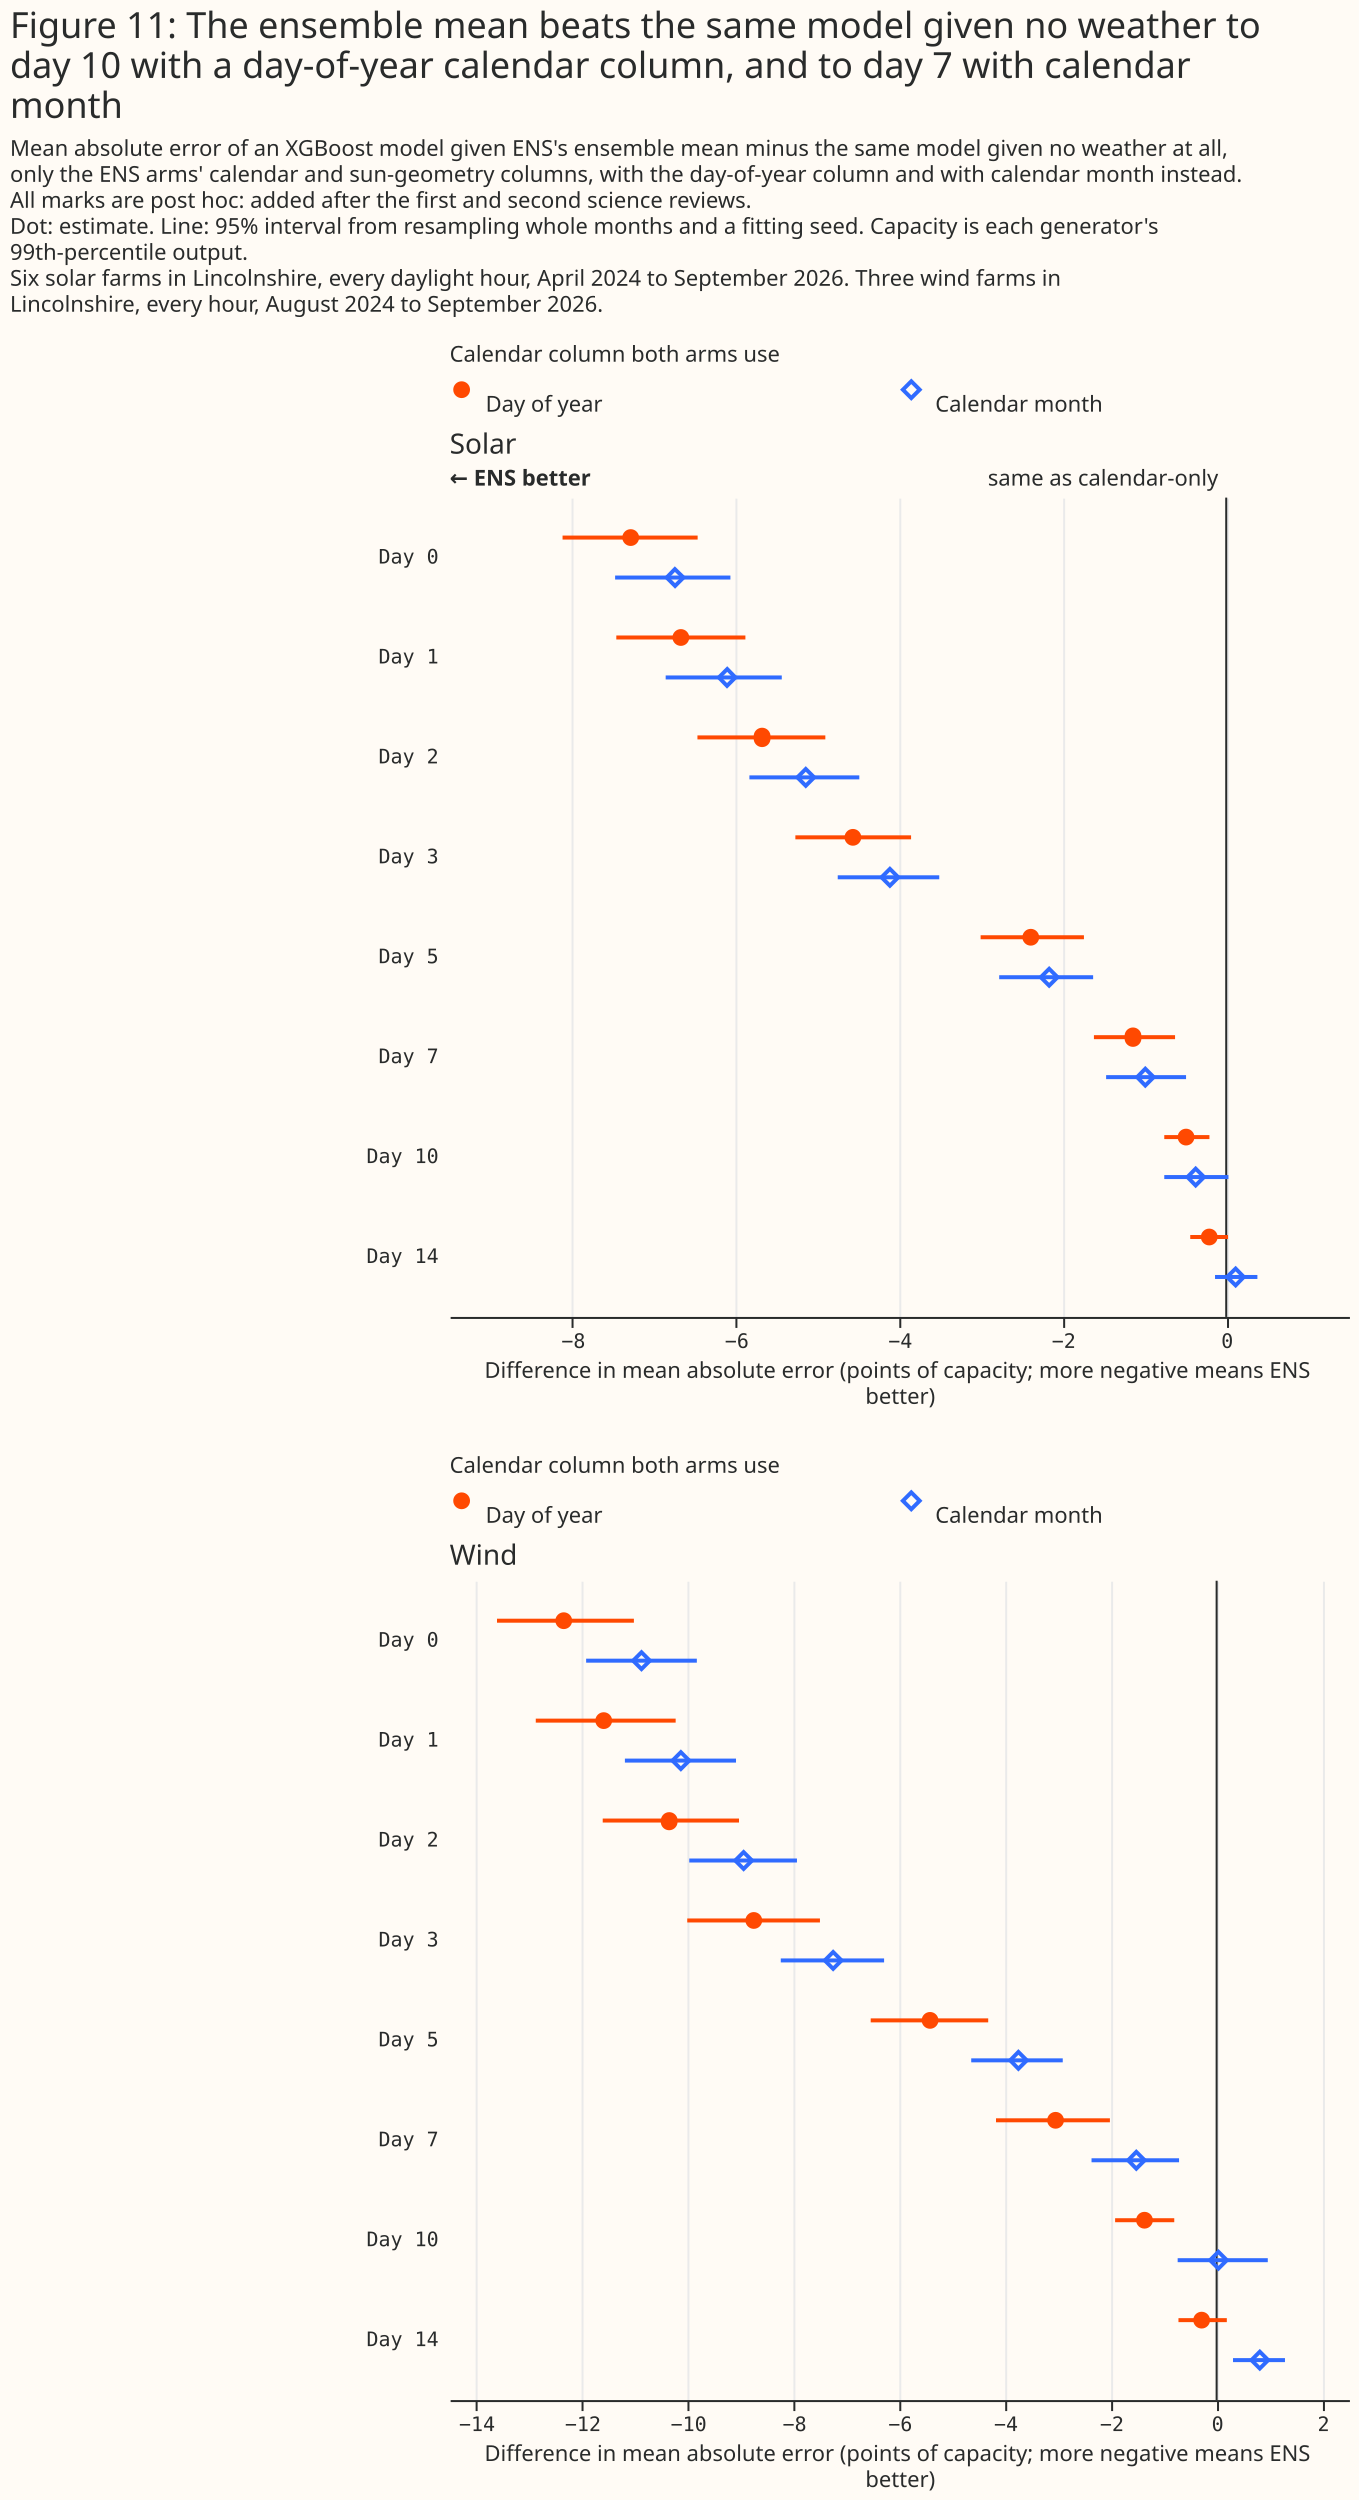
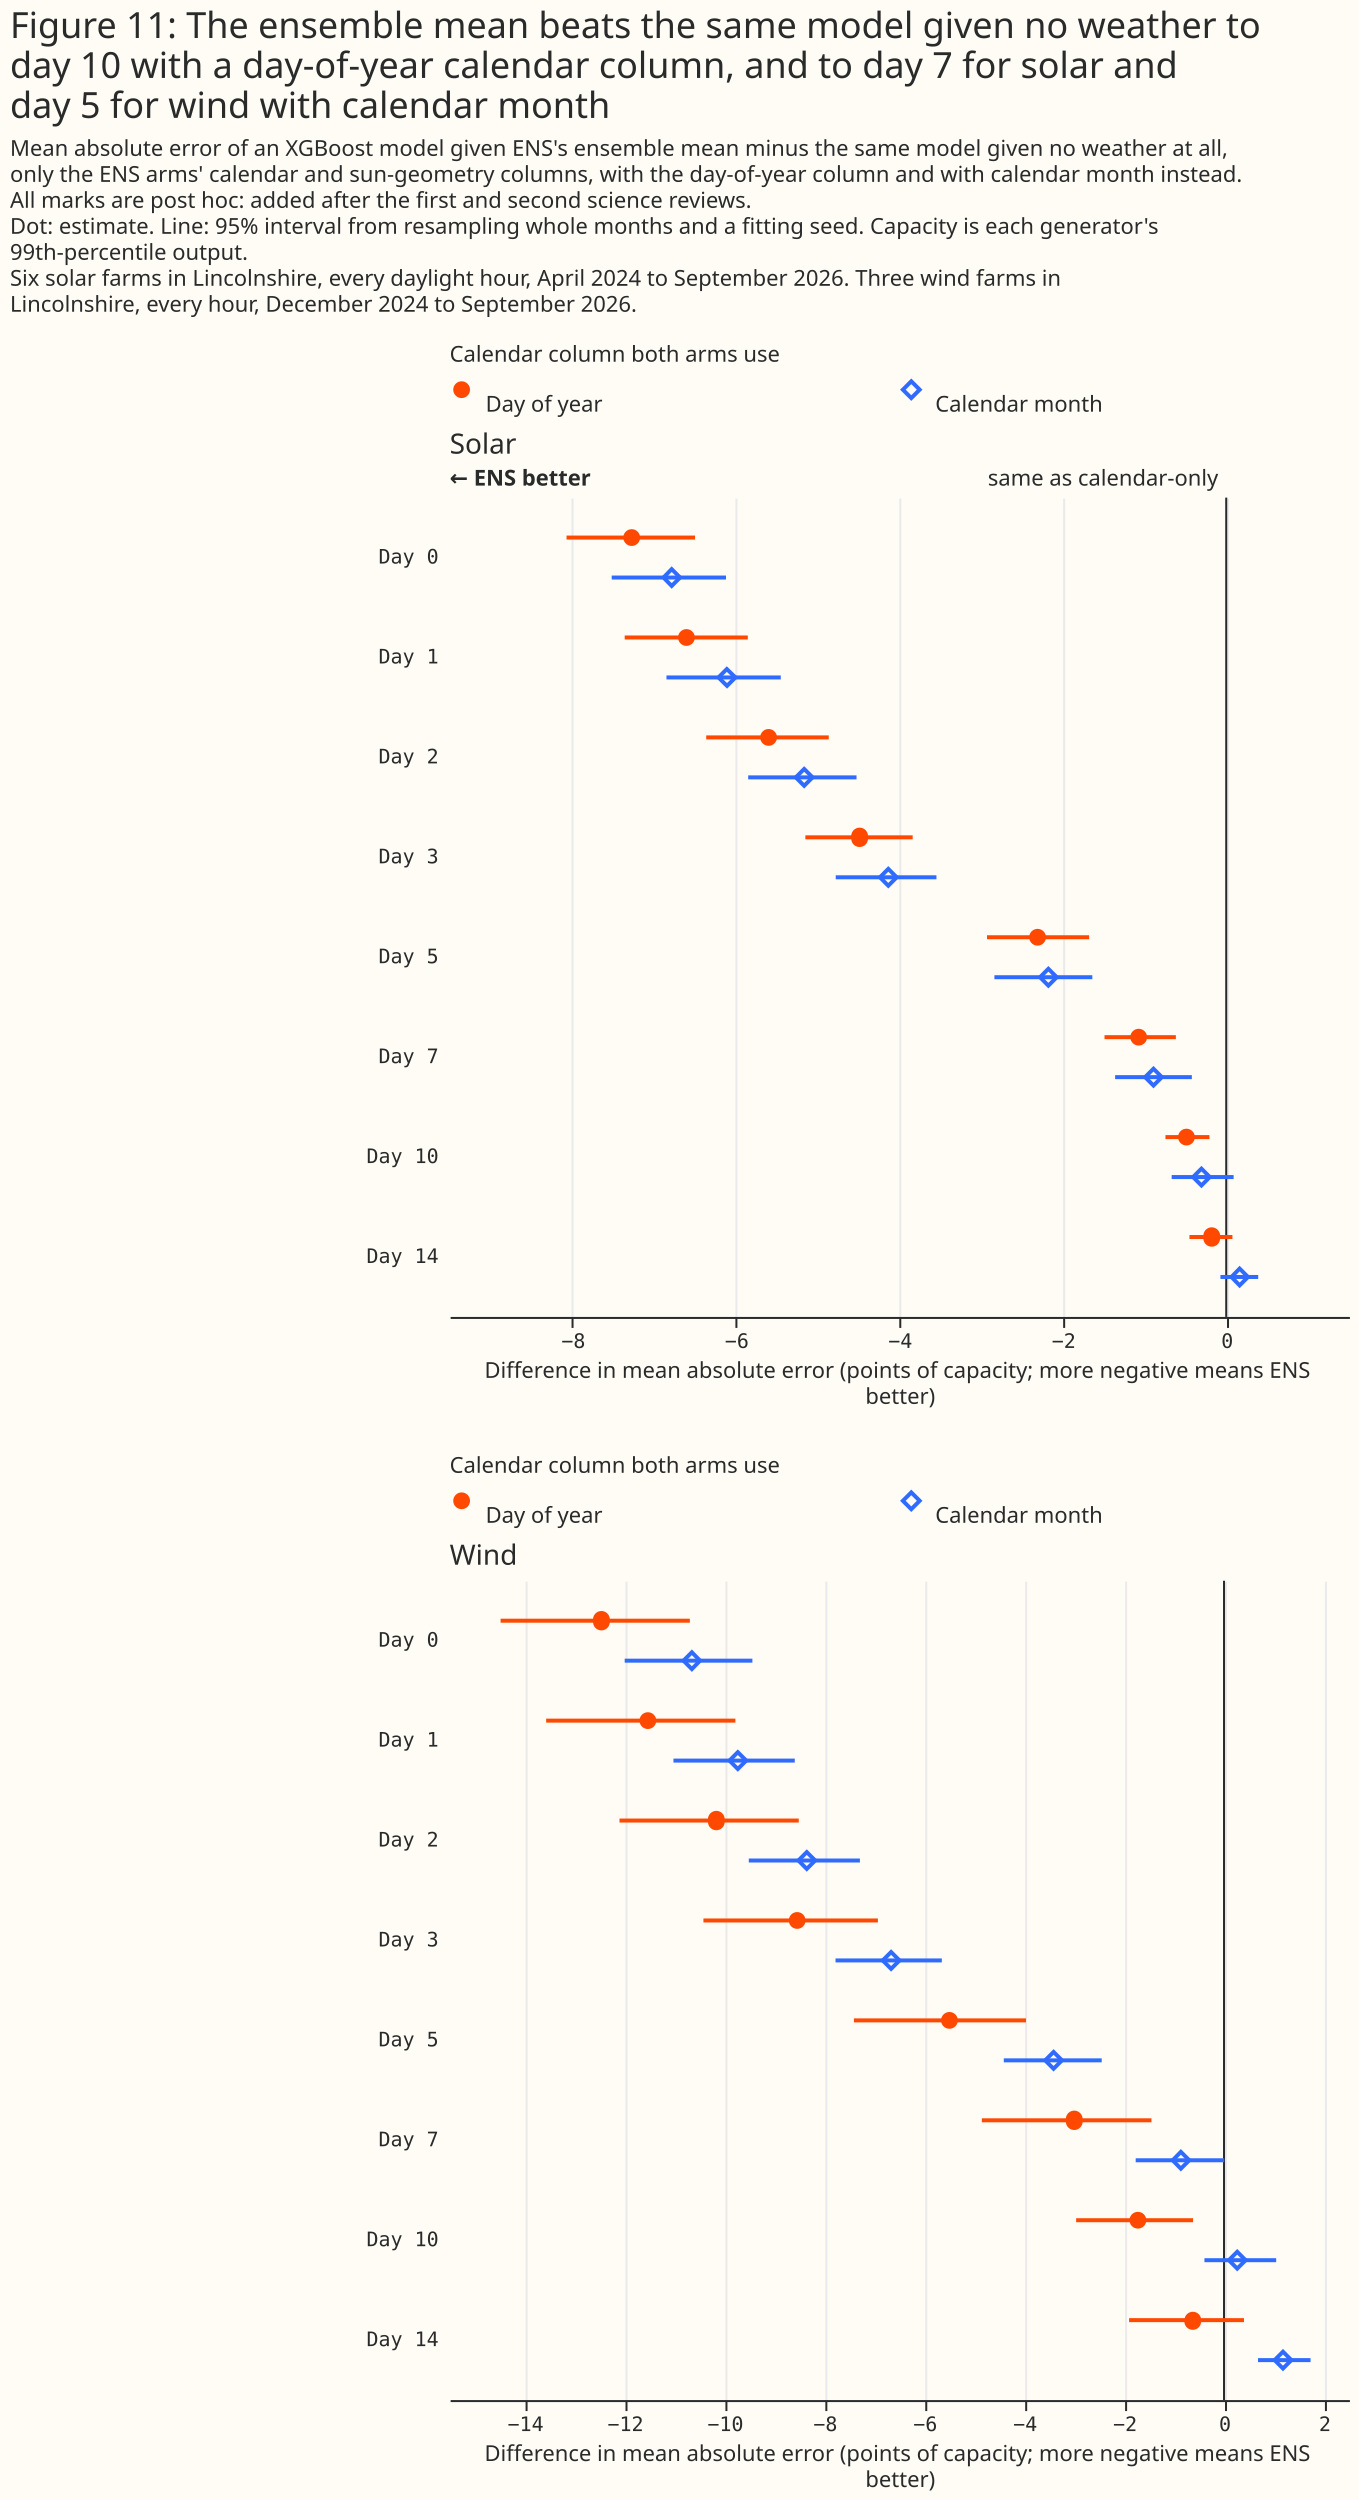
<svg xmlns="http://www.w3.org/2000/svg" width="680" height="1251" class="marks" viewBox="0 0 680 1251">
  <path fill="#fffbf5" d="M0 0h680v1251H0z" />
  <g fill="none" stroke-miterlimit="10" aria-roledescription="group mark container" class="mark-group role-frame root">
    <path d="M225 187h450z" aria-hidden="true" class="background" />
    <g aria-roledescription="group mark container" class="mark-group role-scope concat_0_group">
      <g aria-roledescription="group mark container" class="mark-group role-scope concat_0_concat_0_group">
        <path fill="#fffbf5" d="M225 187h450v16H225Z" aria-hidden="true" class="background" />
        <g aria-roledescription="symbol mark container" class="mark-symbol role-mark concat_0_concat_0_layer_0_marks">
          <path fill="#ff4901" d="M235.2 195a4.2 4.2 0 1 1-8.4 0 4.2 4.2 0 1 1 8.4 0" aria-label="x: 6; colour: #FF4901; shape: circle" aria-roledescription="point" />
        </g>
        <g aria-roledescription="symbol mark container" class="mark-symbol role-mark concat_0_concat_0_layer_1_marks">
          <path stroke="#306bff" stroke-width="2" d="m451.8 195 4.2-4.2 4.2 4.2-4.2 4.2Z" aria-label="x: 231; colour: #306BFF; shape: diamond" aria-roledescription="point" />
        </g>
        <g fill="#292b2b" aria-roledescription="text mark container" class="mark-text role-mark concat_0_concat_0_layer_2_marks" font-family="Matter XH, DM Sans, sans-serif" font-size="11">
          <text aria-label="x: 6; label: Day of year" aria-roledescription="text mark" transform="translate(243 206)">Day of year</text>
          <text aria-label="x: 231; label: Calendar month" aria-roledescription="text mark" transform="translate(468 206)">Calendar month</text>
        </g>
        <g class="mark-group role-title">
          <text fill="#292b2b" aria-label="Title text 'Calendar column both arms use'" aria-roledescription="title" class="mark-text role-title-text" font-family="Matter XH, DM Sans, sans-serif" font-size="11" pointer-events="none" transform="translate(225 181)">Calendar column both arms use</text>
        </g>
      </g>
      <g aria-roledescription="group mark container" class="mark-group role-scope concat_0_concat_1_group">
        <path fill="#fffbf5" d="M225 249h450v410H225Z" aria-hidden="true" class="background" />
        <g aria-hidden="true" class="mark-group role-axis">
          <path stroke="#eaeaea" d="M286.5 659.5v-410m82 410v-410m82 410v-410m82 410v-410m82 410v-410" class="mark-rule role-axis-grid" pointer-events="none" />
        </g>
        <g aria-label="X-axis titled 'Difference in mean absolute error (points of capacity; more negative means ENS better)' for a linear scale with values from −9.5 to 1.5" aria-roledescription="axis" class="mark-group role-axis" pointer-events="none">
          <path stroke="#292b2b" d="M286.5 659.5v5m82-5v5m82-5v5m82-5v5m82-5v5" class="mark-rule role-axis-tick" />
          <g fill="#292b2b" class="mark-text role-axis-label" font-family="Matter Semi Mono, Roboto Mono, monospace" font-size="10" text-anchor="middle">
            <text transform="translate(286.9 674.5)">−8</text>
            <text transform="translate(368.7 674.5)">−6</text>
            <text transform="translate(450.5 674.5)">−4</text>
            <text transform="translate(532.3 674.5)">−2</text>
            <text transform="translate(614.1 674.5)">0</text>
          </g>
          <path stroke="#292b2b" d="M225.5 659.5h450" class="mark-rule role-axis-domain" />
          <text fill="#292b2b" class="mark-text role-axis-title" font-family="Matter XH, DM Sans, sans-serif" font-size="11" text-anchor="middle" transform="translate(450.5 689.5)">
            <tspan>Difference in mean absolute error (points of capacity; more negative means ENS</tspan>
            <tspan x="0" dy="13">better)</tspan>
          </text>
        </g>
        <g aria-label="Y-axis for a discrete scale with 8 values: Day 0, Day 1, Day 2, Day 3, Day 5, ending with Day 14" aria-roledescription="axis" class="mark-group role-axis">
          <g fill="#292b2b" class="mark-text role-axis-label" font-family="Matter Semi Mono, Roboto Mono, monospace" font-size="10" pointer-events="none" text-anchor="end">
            <text transform="translate(219.5 282)">Day 0</text>
            <text transform="translate(219.5 332)">Day 1</text>
            <text transform="translate(219.5 382)">Day 2</text>
            <text transform="translate(219.5 432)">Day 3</text>
            <text transform="translate(219.5 482)">Day 5</text>
            <text transform="translate(219.5 532)">Day 7</text>
            <text transform="translate(219.5 582)">Day 10</text>
            <text transform="translate(219.5 632)">Day 14</text>
          </g>
        </g>
        <g aria-roledescription="rule mark container" class="mark-rule role-mark concat_0_concat_1_layer_0_marks">
          <path stroke="#292b2b" d="M613.6 249v410" aria-label="x: 0" aria-roledescription="rule mark" />
        </g>
        <g aria-roledescription="text mark container" class="mark-text role-mark concat_0_concat_1_layer_1_marks">
          <text fill="#292b2b" aria-label="x: 0" aria-roledescription="text mark" font-family="Matter XH, DM Sans, sans-serif" font-size="11" text-anchor="end" transform="translate(609.6 243)">same as calendar-only</text>
        </g>
        <g aria-roledescription="text mark container" class="mark-text role-mark concat_0_concat_1_layer_2_marks">
          <text fill="#292b2b" aria-label="x: −9.5" aria-roledescription="text mark" font-family="Matter XH, DM Sans, sans-serif" font-size="11" font-weight="bold" transform="translate(225 243)">← ENS better</text>
        </g>
        <g stroke-width="2" aria-hidden="true" class="mark-rule role-mark concat_0_concat_1_layer_3_marks" clip-path="url(#a)" transform="translate(225 249)">
-           <path stroke="#ff4901" d="M56.5 20h67.6M83.4 70H148m-24 50h64m-15 50h57.9m34.8 50h51.7m5 50H363m-5.4 50h22.6m-9.6 50h18.9" />
-           <path stroke="#306bff" d="M82.8 40h57.7m-32.4 50h58.1M150 140h55m-10.8 50H245m30 50h47m6.5 50h40m-10.9 50h32.1m-6.7 50h21.2" />
+           <path stroke="#ff4901" d="M58.5 20h64.3M87.6 70h61.6m-20.8 50h61.3M178 170h53.7m37.2 50H320m7.7 50h35.7m-5.2 50h22m-10 50h21.5" />
+           <path stroke="#306bff" d="M81.1 40h57.2m-29.8 50h57.2m-16.3 50h54.2m-10.4 50h50.4m29 50h49m11.4 50h38.4m-10.1 50h31m-6.6 50h18.9" />
        </g>
        <g fill="#ff4901" aria-hidden="true" class="mark-symbol role-mark concat_0_concat_1_layer_4_marks" clip-path="url(#b)" transform="translate(225 249)">
-           <path d="M94.8 20a4.2 4.2 0 1 1-8.4 0 4.2 4.2 0 1 1 8.4 0m25.1 50a4.2 4.2 0 1 1-8.4 0 4.2 4.2 0 1 1 8.4 0m40.6 50a4.2 4.2 0 1 1-8.3 0 4.2 4.2 0 1 1 8.3 0m45.5 50a4.2 4.2 0 1 1-8.4 0 4.2 4.2 0 1 1 8.4 0m89 50a4.2 4.2 0 1 1-8.4 0 4.2 4.2 0 1 1 8.4 0m51.1 50a4.2 4.2 0 1 1-8.3 0 4.2 4.2 0 1 1 8.3 0m26.6 50a4.2 4.2 0 1 1-8.4 0 4.2 4.2 0 1 1 8.4 0m11.6 50a4.2 4.2 0 1 1-8.4 0 4.2 4.2 0 1 1 8.4 0" />
+           <path d="M95.3 20a4.2 4.2 0 1 1-8.4 0 4.2 4.2 0 1 1 8.4 0m27.4 50a4.2 4.2 0 1 1-8.4 0 4.2 4.2 0 1 1 8.4 0m41.1 50a4.2 4.2 0 1 1-8.4 0 4.2 4.2 0 1 1 8.4 0m45.5 50a4.2 4.2 0 1 1-8.3 0 4.2 4.2 0 1 1 8.3 0m89.1 50a4.2 4.2 0 1 1-8.4 0 4.2 4.2 0 1 1 8.4 0m50.6 50a4.2 4.2 0 1 1-8.4 0 4.2 4.2 0 1 1 8.4 0m23.9 50a4.2 4.2 0 1 1-8.4 0 4.2 4.2 0 1 1 8.4 0m12.6 50a4.2 4.2 0 1 1-8.3 0 4.2 4.2 0 1 1 8.3 0" />
        </g>
        <g stroke="#306bff" stroke-width="2" aria-hidden="true" class="mark-symbol role-mark concat_0_concat_1_layer_5_marks" clip-path="url(#c)" transform="translate(225 249)">
-           <path d="m108.6 40 4.1-4.2L117 40l-4.2 4.2Zm26.1 50 4.2-4.2L143 90l-4.2 4.2Zm39.3 50 4.2-4.2 4.2 4.2-4.2 4.2Zm42.1 50 4.2-4.2 4.2 4.2-4.2 4.2Zm79.7 50 4.2-4.2 4.2 4.2-4.2 4.2Zm48.2 50 4.1-4.2 4.2 4.2-4.2 4.2Zm25.2 50 4.1-4.2 4.2 4.2-4.2 4.2Zm19.8 50 4.3-4.2 4.1 4.2-4.1 4.2Z" />
+           <path d="m107 40 4.1-4.2 4.2 4.2-4.2 4.2Zm27.5 50 4.2-4.2L143 90l-4.2 4.2Zm38.7 50 4.2-4.2 4.2 4.2-4.2 4.2Zm42.1 50 4.2-4.2 4.2 4.2-4.2 4.2Zm80.1 50 4.2-4.2 4.2 4.2-4.2 4.2Zm52.6 50 4.2-4.2 4.2 4.2-4.2 4.2Zm24 50 4.2-4.2 4.2 4.2-4.2 4.2Zm19.2 50 4.1-4.2 4.2 4.2-4.2 4.2Z" />
        </g>
        <g class="mark-group role-title">
          <text fill="#292b2b" aria-label="Title text 'Solar'" aria-roledescription="title" class="mark-text role-title-text" font-family="Matter XH, DM Sans, sans-serif" font-size="14" pointer-events="none" transform="translate(225 227)">Solar</text>
        </g>
      </g>
    </g>
    <g aria-roledescription="group mark container" class="mark-group role-scope concat_1_group">
      <g aria-roledescription="group mark container" class="mark-group role-scope concat_1_concat_0_group">
        <path fill="#fffbf5" d="M225 743h450v16H225Z" aria-hidden="true" class="background" />
        <g aria-roledescription="symbol mark container" class="mark-symbol role-mark concat_1_concat_0_layer_0_marks">
          <path fill="#ff4901" d="M235.2 751a4.2 4.2 0 1 1-8.4 0 4.2 4.2 0 1 1 8.4 0" aria-label="x: 6; colour: #FF4901; shape: circle" aria-roledescription="point" />
        </g>
        <g aria-roledescription="symbol mark container" class="mark-symbol role-mark concat_1_concat_0_layer_1_marks">
          <path stroke="#306bff" stroke-width="2" d="m451.8 751 4.2-4.2 4.2 4.2-4.2 4.2Z" aria-label="x: 231; colour: #306BFF; shape: diamond" aria-roledescription="point" />
        </g>
        <g fill="#292b2b" aria-roledescription="text mark container" class="mark-text role-mark concat_1_concat_0_layer_2_marks" font-family="Matter XH, DM Sans, sans-serif" font-size="11">
          <text aria-label="x: 6; label: Day of year" aria-roledescription="text mark" transform="translate(243 762)">Day of year</text>
          <text aria-label="x: 231; label: Calendar month" aria-roledescription="text mark" transform="translate(468 762)">Calendar month</text>
        </g>
        <g class="mark-group role-title">
          <text fill="#292b2b" aria-label="Title text 'Calendar column both arms use'" aria-roledescription="title" class="mark-text role-title-text" font-family="Matter XH, DM Sans, sans-serif" font-size="11" pointer-events="none" transform="translate(225 737)">Calendar column both arms use</text>
        </g>
      </g>
      <g aria-roledescription="group mark container" class="mark-group role-scope concat_1_concat_1_group">
        <path fill="#fffbf5" d="M225 791h450v410H225Z" aria-hidden="true" class="background" />
        <g aria-hidden="true" class="mark-group role-axis">
-           <path stroke="#eaeaea" d="M238.5 1201.5v-410m53 410v-410m53 410v-410m53 410v-410m53 410v-410m53 410v-410m53 410v-410m53 410v-410m53 410v-410" class="mark-rule role-axis-grid" pointer-events="none" />
+           <path stroke="#eaeaea" d="M263.5 1201.5v-410m50 410v-410m50 410v-410m50 410v-410m50 410v-410m50 410v-410m50 410v-410m50 410v-410m50 410v-410" class="mark-rule role-axis-grid" pointer-events="none" />
        </g>
-         <g aria-label="X-axis titled 'Difference in mean absolute error (points of capacity; more negative means ENS better)' for a linear scale with values from −14.5 to 2.5" aria-roledescription="axis" class="mark-group role-axis" pointer-events="none">
-           <path stroke="#292b2b" d="M238.5 1201.5v5m53-5v5m53-5v5m53-5v5m53-5v5m53-5v5m53-5v5m53-5v5m53-5v5" class="mark-rule role-axis-tick" />
+         <g aria-label="X-axis titled 'Difference in mean absolute error (points of capacity; more negative means ENS better)' for a linear scale with values from −15.5 to 2.5" aria-roledescription="axis" class="mark-group role-axis" pointer-events="none">
+           <path stroke="#292b2b" d="M263.5 1201.5v5m50-5v5m50-5v5m50-5v5m50-5v5m50-5v5m50-5v5m50-5v5m50-5v5" class="mark-rule role-axis-tick" />
          <g fill="#292b2b" class="mark-text role-axis-label" font-family="Matter Semi Mono, Roboto Mono, monospace" font-size="10" text-anchor="middle">
-             <text transform="translate(238.7 1216.5)">−14</text>
-             <text transform="translate(291.7 1216.5)">−12</text>
-             <text transform="translate(344.6 1216.5)">−10</text>
-             <text transform="translate(397.6 1216.5)">−8</text>
-             <text transform="translate(450.5 1216.5)">−6</text>
-             <text transform="translate(503.4 1216.5)">−4</text>
-             <text transform="translate(556.4 1216.5)">−2</text>
-             <text transform="translate(609.3 1216.5)">0</text>
-             <text transform="translate(662.3 1216.5)">2</text>
+             <text transform="translate(263 1216.5)">−14</text>
+             <text transform="translate(313 1216.5)">−12</text>
+             <text transform="translate(363 1216.5)">−10</text>
+             <text transform="translate(413 1216.5)">−8</text>
+             <text transform="translate(463 1216.5)">−6</text>
+             <text transform="translate(513 1216.5)">−4</text>
+             <text transform="translate(563 1216.5)">−2</text>
+             <text transform="translate(613 1216.5)">0</text>
+             <text transform="translate(663 1216.5)">2</text>
          </g>
          <path stroke="#292b2b" d="M225.5 1201.5h450" class="mark-rule role-axis-domain" />
          <text fill="#292b2b" class="mark-text role-axis-title" font-family="Matter XH, DM Sans, sans-serif" font-size="11" text-anchor="middle" transform="translate(450.5 1231.5)">
            <tspan>Difference in mean absolute error (points of capacity; more negative means ENS</tspan>
            <tspan x="0" dy="13">better)</tspan>
          </text>
        </g>
        <g aria-label="Y-axis for a discrete scale with 8 values: Day 0, Day 1, Day 2, Day 3, Day 5, ending with Day 14" aria-roledescription="axis" class="mark-group role-axis">
          <g fill="#292b2b" class="mark-text role-axis-label" font-family="Matter Semi Mono, Roboto Mono, monospace" font-size="10" pointer-events="none" text-anchor="end">
            <text transform="translate(219.5 824)">Day 0</text>
            <text transform="translate(219.5 874)">Day 1</text>
            <text transform="translate(219.5 924)">Day 2</text>
            <text transform="translate(219.5 974)">Day 3</text>
            <text transform="translate(219.5 1024)">Day 5</text>
            <text transform="translate(219.5 1074)">Day 7</text>
            <text transform="translate(219.5 1124)">Day 10</text>
            <text transform="translate(219.5 1174)">Day 14</text>
          </g>
        </g>
        <g aria-roledescription="rule mark container" class="mark-rule role-mark concat_1_concat_1_layer_0_marks">
-           <path stroke="#292b2b" d="M608.8 791v410" aria-label="x: 0" aria-roledescription="rule mark" />
+           <path stroke="#292b2b" d="M612.5 791v410" aria-label="x: 0" aria-roledescription="rule mark" />
        </g>
        <g stroke-width="2" aria-hidden="true" class="mark-rule role-mark concat_1_concat_1_layer_1_marks" clip-path="url(#d)" transform="translate(225 791)">
-           <path stroke="#ff4901" d="M23.7 20h68.5M43.1 70h70m-36.5 50h68.2m-25.9 50h66.4m25.4 50h58.8m3.9 50h57m2.6 50h29.6m2.1 50h24.2" />
-           <path stroke="#306bff" d="M68.3 40h55.4m-36 50h55.6m-23.4 50h53.9m-8.1 50h51.7m43.6 50h45.8m14.4 50H365m-.7 50h45.1M392 390h26" />
+           <path stroke="#ff4901" d="M25.5 20h94.7M48.3 70H143m-58 50h89.7M127 170h87.3m-12 50h86.1m-22.1 50h84.9m-37.7 50H372m-32 50h57.5" />
+           <path stroke="#306bff" d="M87.6 40h63.9M112 90h60.7m-23 50h55.6m-12.2 50h53.2m31 50h49m17 50h44.3m-9.9 50h35.9m-9.1 50h26.3" />
        </g>
        <g fill="#ff4901" aria-hidden="true" class="mark-symbol role-mark concat_1_concat_1_layer_2_marks" clip-path="url(#e)" transform="translate(225 791)">
-           <path d="M61.3 20a4.2 4.2 0 1 1-8.4 0 4.2 4.2 0 1 1 8.4 0m20 50a4.2 4.2 0 1 1-8.4 0 4.2 4.2 0 1 1 8.4 0m32.7 50a4.2 4.2 0 1 1-8.3 0 4.2 4.2 0 1 1 8.4 0m42.3 50a4.2 4.2 0 1 1-8.4 0 4.2 4.2 0 1 1 8.4 0m88.2 50a4.2 4.2 0 1 1-8.4 0 4.2 4.2 0 1 1 8.4 0m62.8 50a4.2 4.2 0 1 1-8.4 0 4.2 4.2 0 1 1 8.4 0m44.5 50a4.2 4.2 0 1 1-8.4 0 4.2 4.2 0 1 1 8.4 0m28.6 50a4.2 4.2 0 1 1-8.4 0 4.2 4.2 0 1 1 8.4 0" />
+           <path d="M80.1 20a4.2 4.2 0 1 1-8.3 0 4.2 4.2 0 1 1 8.3 0m23.3 50a4.2 4.2 0 1 1-8.4 0 4.2 4.2 0 1 1 8.4 0m34.2 50a4.2 4.2 0 1 1-8.3 0 4.2 4.2 0 1 1 8.3 0m40.5 50a4.2 4.2 0 1 1-8.4 0 4.2 4.2 0 1 1 8.4 0m76.2 50a4.2 4.2 0 1 1-8.4 0 4.2 4.2 0 1 1 8.4 0m62.4 50a4.2 4.2 0 1 1-8.3 0 4.2 4.2 0 1 1 8.3 0m31.9 50a4.2 4.2 0 1 1-8.4 0 4.2 4.2 0 1 1 8.4 0m27.4 50a4.2 4.2 0 1 1-8.3 0 4.2 4.2 0 1 1 8.4 0" />
        </g>
        <g stroke="#306bff" stroke-width="2" aria-hidden="true" class="mark-symbol role-mark concat_1_concat_1_layer_3_marks" clip-path="url(#f)" transform="translate(225 791)">
-           <path d="m91.8 40 4.2-4.2 4.2 4.2-4.2 4.2Zm19.7 50 4.2-4.2 4.2 4.2-4.2 4.2Zm31.4 50 4.2-4.2 4.2 4.2-4.2 4.2Zm44.8 50 4.2-4.2 4.2 4.2-4.2 4.2Zm92.8 50 4.1-4.2 4.2 4.2-4.2 4.2Zm59 50 4.1-4.2 4.2 4.2-4.2 4.2Zm41 50 4.2-4.2 4.2 4.2-4.2 4.2Zm20.7 50 4.2-4.2 4.2 4.2-4.2 4.2Z" />
+           <path d="m117 40 4.2-4.2 4.1 4.2-4.1 4.2Zm23 50 4.2-4.2 4.2 4.2-4.2 4.2Zm34.5 50 4.2-4.2 4.2 4.2-4.2 4.2Zm42.2 50 4.2-4.2 4.2 4.2-4.2 4.2Zm81.3 50 4.2-4.2 4.2 4.2-4.2 4.2Zm63.8 50 4.1-4.2 4.2 4.2-4.2 4.2Zm28.1 50 4.2-4.2 4.2 4.2-4.2 4.2Zm22.9 50 4.2-4.2 4.2 4.2-4.2 4.2Z" />
        </g>
        <g class="mark-group role-title">
          <text fill="#292b2b" aria-label="Title text 'Wind'" aria-roledescription="title" class="mark-text role-title-text" font-family="Matter XH, DM Sans, sans-serif" font-size="14" pointer-events="none" transform="translate(225 783)">Wind</text>
        </g>
      </g>
    </g>
    <g fill="#292b2b" class="mark-group role-title" font-family="Matter XH, DM Sans, sans-serif" pointer-events="none">
-       <text aria-label="Title text 'Figure 11: The ensemble mean beats the same model given no weather to day 10 with a day-of-year calendar column, and to day 7 with calendar month'" aria-roledescription="title" class="mark-text role-title-text" font-size="18" transform="translate(5 19)">
+       <text aria-label="Title text 'Figure 11: The ensemble mean beats the same model given no weather to day 10 with a day-of-year calendar column, and to day 7 for solar and day 5 for wind with calendar month'" aria-roledescription="title" class="mark-text role-title-text" font-size="18" transform="translate(5 19)">
        <tspan>Figure 11: The ensemble mean beats the same model given no weather to</tspan>
-         <tspan x="0" dy="20">day 10 with a day-of-year calendar column, and to day 7 with calendar</tspan>
-         <tspan x="0" dy="20">month</tspan>
+         <tspan x="0" dy="20">day 10 with a day-of-year calendar column, and to day 7 for solar and</tspan>
+         <tspan x="0" dy="20">day 5 for wind with calendar month</tspan>
      </text>
-       <text aria-label="Subtitle text 'Mean absolute error of an XGBoost model given ENS's ensemble mean minus the same model given no weather at all, only the ENS arms' calendar and sun-geometry columns, with the day-of-year column and with calendar month instead. All marks are post hoc: added after the first and second science reviews. Dot: estimate. Line: 95% interval from resampling whole months and a fitting seed. Capacity is each generator's 99th-percentile output. Six solar farms in Lincolnshire, every daylight hour, April 2024 to September 2026. Three wind farms in Lincolnshire, every hour, August 2024 to September 2026.'" aria-roledescription="subtitle" class="mark-text role-title-subtitle" font-size="11" transform="translate(5 78)">
+       <text aria-label="Subtitle text 'Mean absolute error of an XGBoost model given ENS's ensemble mean minus the same model given no weather at all, only the ENS arms' calendar and sun-geometry columns, with the day-of-year column and with calendar month instead. All marks are post hoc: added after the first and second science reviews. Dot: estimate. Line: 95% interval from resampling whole months and a fitting seed. Capacity is each generator's 99th-percentile output. Six solar farms in Lincolnshire, every daylight hour, April 2024 to September 2026. Three wind farms in Lincolnshire, every hour, December 2024 to September 2026.'" aria-roledescription="subtitle" class="mark-text role-title-subtitle" font-size="11" transform="translate(5 78)">
        <tspan>Mean absolute error of an XGBoost model given ENS's ensemble mean minus the same model given no weather at all,</tspan>
        <tspan x="0" dy="13">only the ENS arms' calendar and sun-geometry columns, with the day-of-year column and with calendar month instead.</tspan>
        <tspan x="0" dy="13">All marks are post hoc: added after the first and second science reviews.</tspan>
        <tspan x="0" dy="13">Dot: estimate. Line: 95% interval from resampling whole months and a fitting seed. Capacity is each generator's</tspan>
        <tspan x="0" dy="13">99th-percentile output.</tspan>
        <tspan x="0" dy="13">Six solar farms in Lincolnshire, every daylight hour, April 2024 to September 2026. Three wind farms in</tspan>
-         <tspan x="0" dy="13">Lincolnshire, every hour, August 2024 to September 2026.</tspan>
+         <tspan x="0" dy="13">Lincolnshire, every hour, December 2024 to September 2026.</tspan>
      </text>
    </g>
  </g>
  <defs>
    <clipPath id="a">
      <path d="M0 0h450v410H0z" />
    </clipPath>
    <clipPath id="b">
      <path d="M0 0h450v410H0z" />
    </clipPath>
    <clipPath id="c">
      <path d="M0 0h450v410H0z" />
    </clipPath>
    <clipPath id="d">
      <path d="M0 0h450v410H0z" />
    </clipPath>
    <clipPath id="e">
      <path d="M0 0h450v410H0z" />
    </clipPath>
    <clipPath id="f">
      <path d="M0 0h450v410H0z" />
    </clipPath>
  </defs>
</svg>
